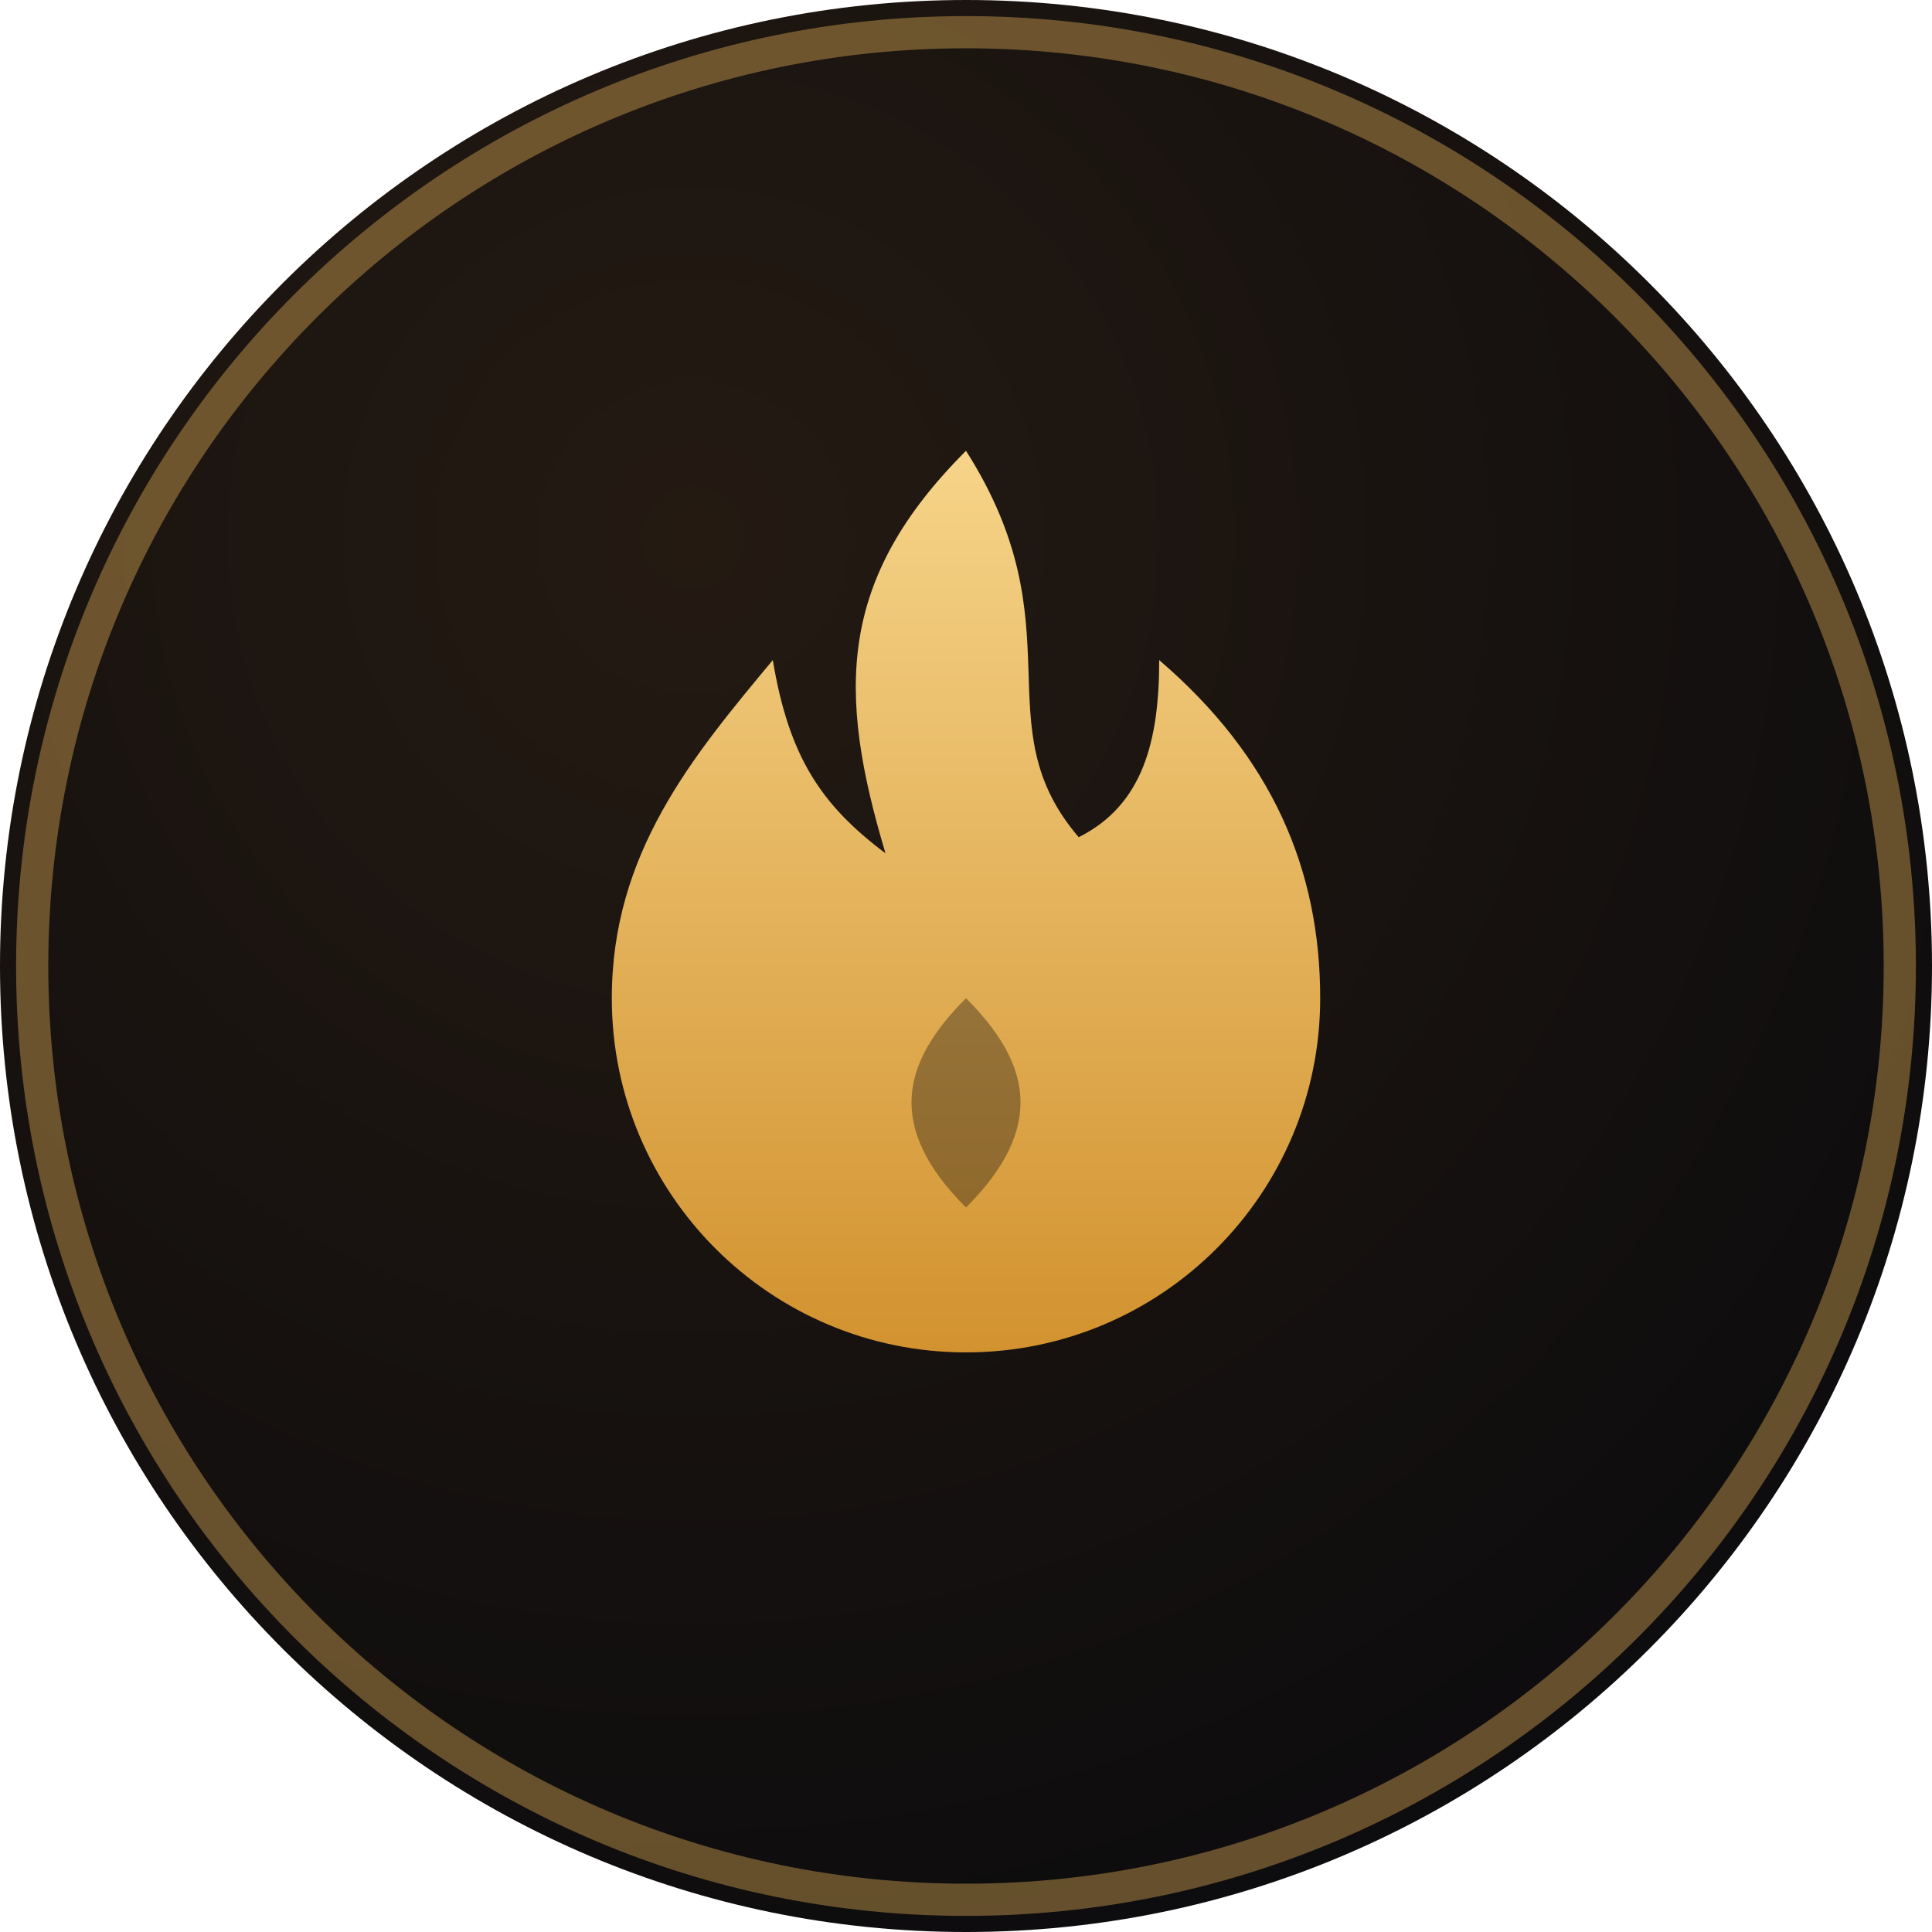
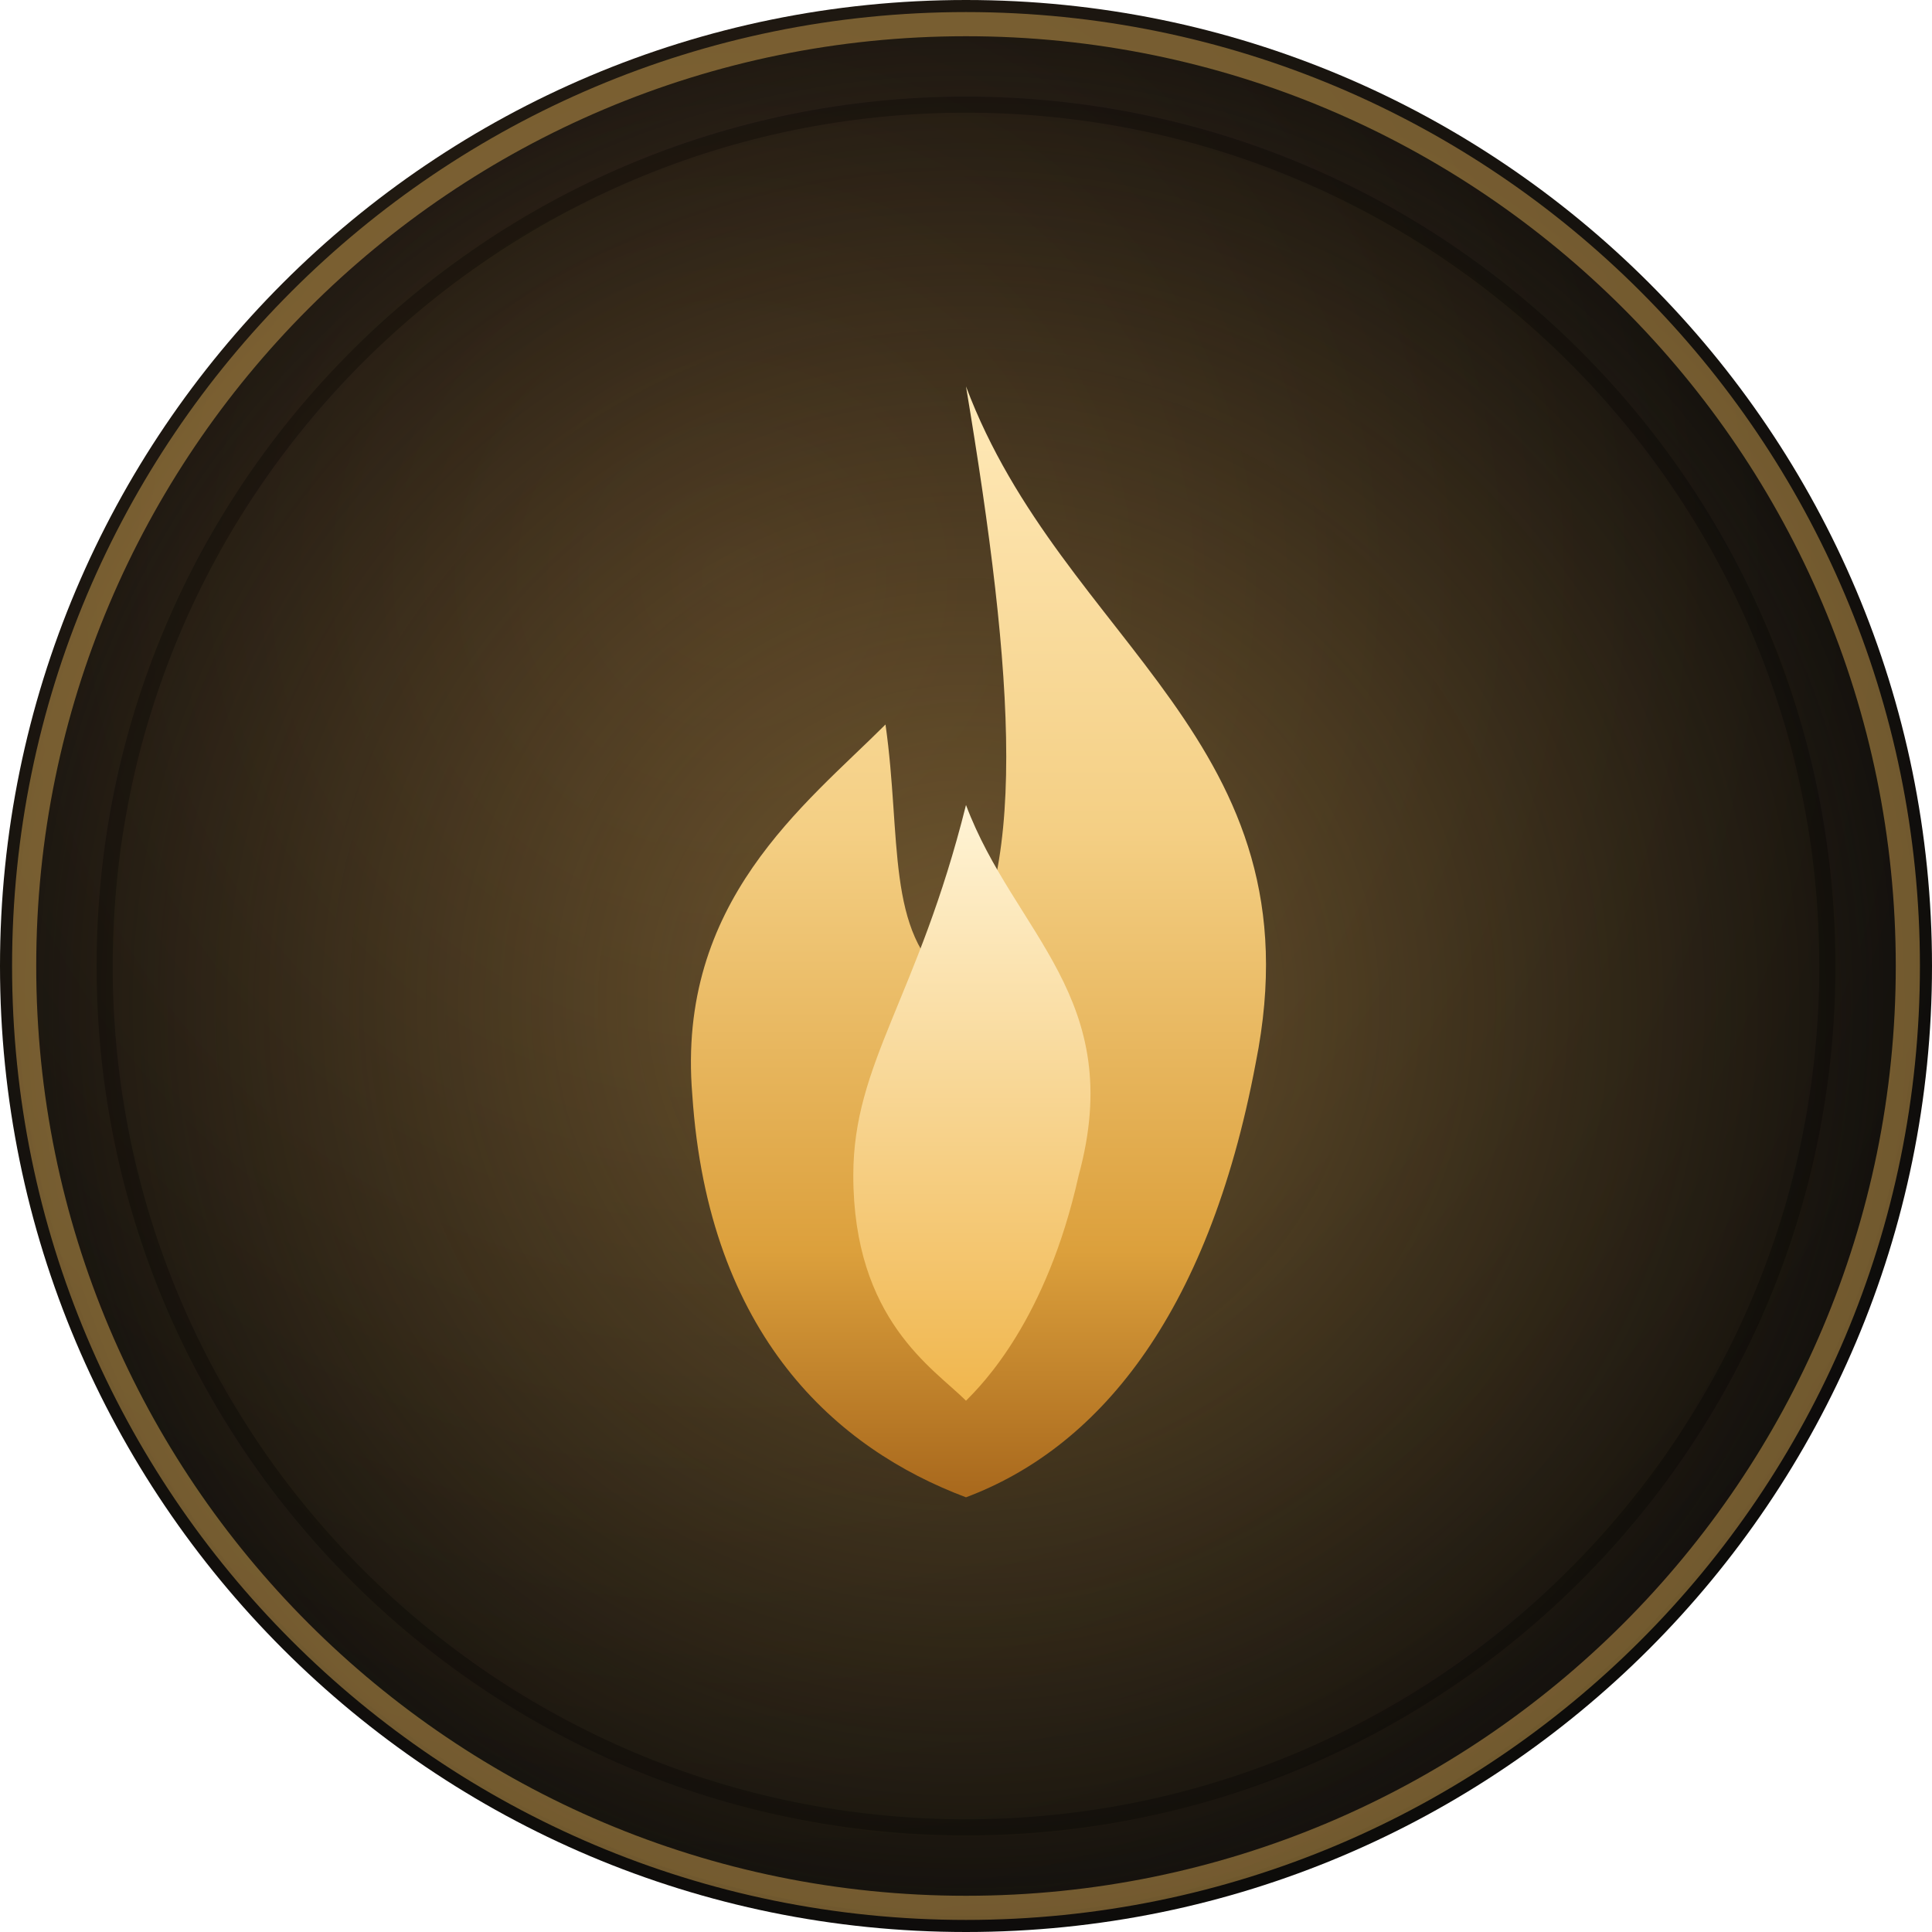
<svg xmlns="http://www.w3.org/2000/svg" viewBox="0 0 120 120" width="120" height="120">
  <defs>
-     <radialGradient id="bg" cx="36%" cy="28%" r="85%">
-       <stop offset="0" stop-color="#241a12" />
-       <stop offset="1" stop-color="#0a0a0d" />
+     <radialGradient id="bg" cx="38%" cy="30%" r="92%">
+       <stop offset="0" stop-color="#2c2116" />
+       <stop offset="0.55" stop-color="#14110d" />
+       <stop offset="1" stop-color="#070708" />
    </radialGradient>
-     <linearGradient id="g" x1="0" y1="0" x2="0" y2="1">
-       <stop offset="0" stop-color="#f6d489" />
-       <stop offset="1" stop-color="#d2922f" />
+     <linearGradient id="gold" x1="0.5" y1="0" x2="0.5" y2="1">
+       <stop offset="0" stop-color="#ffe9b8" />
+       <stop offset="0.4" stop-color="#f4cf84" />
+       <stop offset="0.78" stop-color="#dca03c" />
+       <stop offset="1" stop-color="#a9691d" />
    </linearGradient>
+     <linearGradient id="core" x1="0.5" y1="0" x2="0.5" y2="1">
+       <stop offset="0" stop-color="#fff4d6" />
+       <stop offset="1" stop-color="#f0b64d" />
+     </linearGradient>
+     <radialGradient id="halo" cx="50%" cy="52%" r="52%">
+       <stop offset="0" stop-color="#e8b45a" stop-opacity="0.4" />
+       <stop offset="1" stop-color="#e8b45a" stop-opacity="0" />
+     </radialGradient>
  </defs>
  <circle cx="60" cy="60" r="60" fill="url(#bg)" />
-   <circle cx="60" cy="60" r="58" fill="none" stroke="#e8b45a" stroke-opacity="0.4" stroke-width="2" />
-   <path fill="url(#g)" d="M60 28 c7 11 1 17 7 24 4 -2 5 -6 5 -11 7 6 10 13 10 21 a22 22 0 0 1 -44 0 c0 -9 5 -15 10 -21 c1 6 3 9 7 12 c-3 -10 -3 -17 5 -25 Z" />
-   <path fill="#0a0a0d" fill-opacity="0.35" d="M60 62 c4 4 5 8 0 13 c-5 -5 -4 -9 0 -13 Z" />
+   <circle cx="60" cy="60" r="59" fill="url(#halo)" />
+   <circle cx="60" cy="60" r="58.5" fill="none" stroke="#e8b45a" stroke-opacity="0.45" stroke-width="1.5" />
+   <circle cx="60" cy="60" r="53.5" fill="none" stroke="#000" stroke-opacity="0.28" stroke-width="1" />
+   <path fill="url(#gold)" d="M60 24 C66 40 82 46 78 66 C75 82 68 90 60 93 C52 90 44 83 43 68 C42 56 50 50 55 45 C56 52 55 58 59 61 C64 55 63 42 60 24 Z" />
+   <path fill="url(#core)" d="M60 50 C63 58 70 62 67 73 C65 82 61 86 60 87 C58 85 53 82 53 73 C53 66 57 62 60 50 Z" />
</svg>
